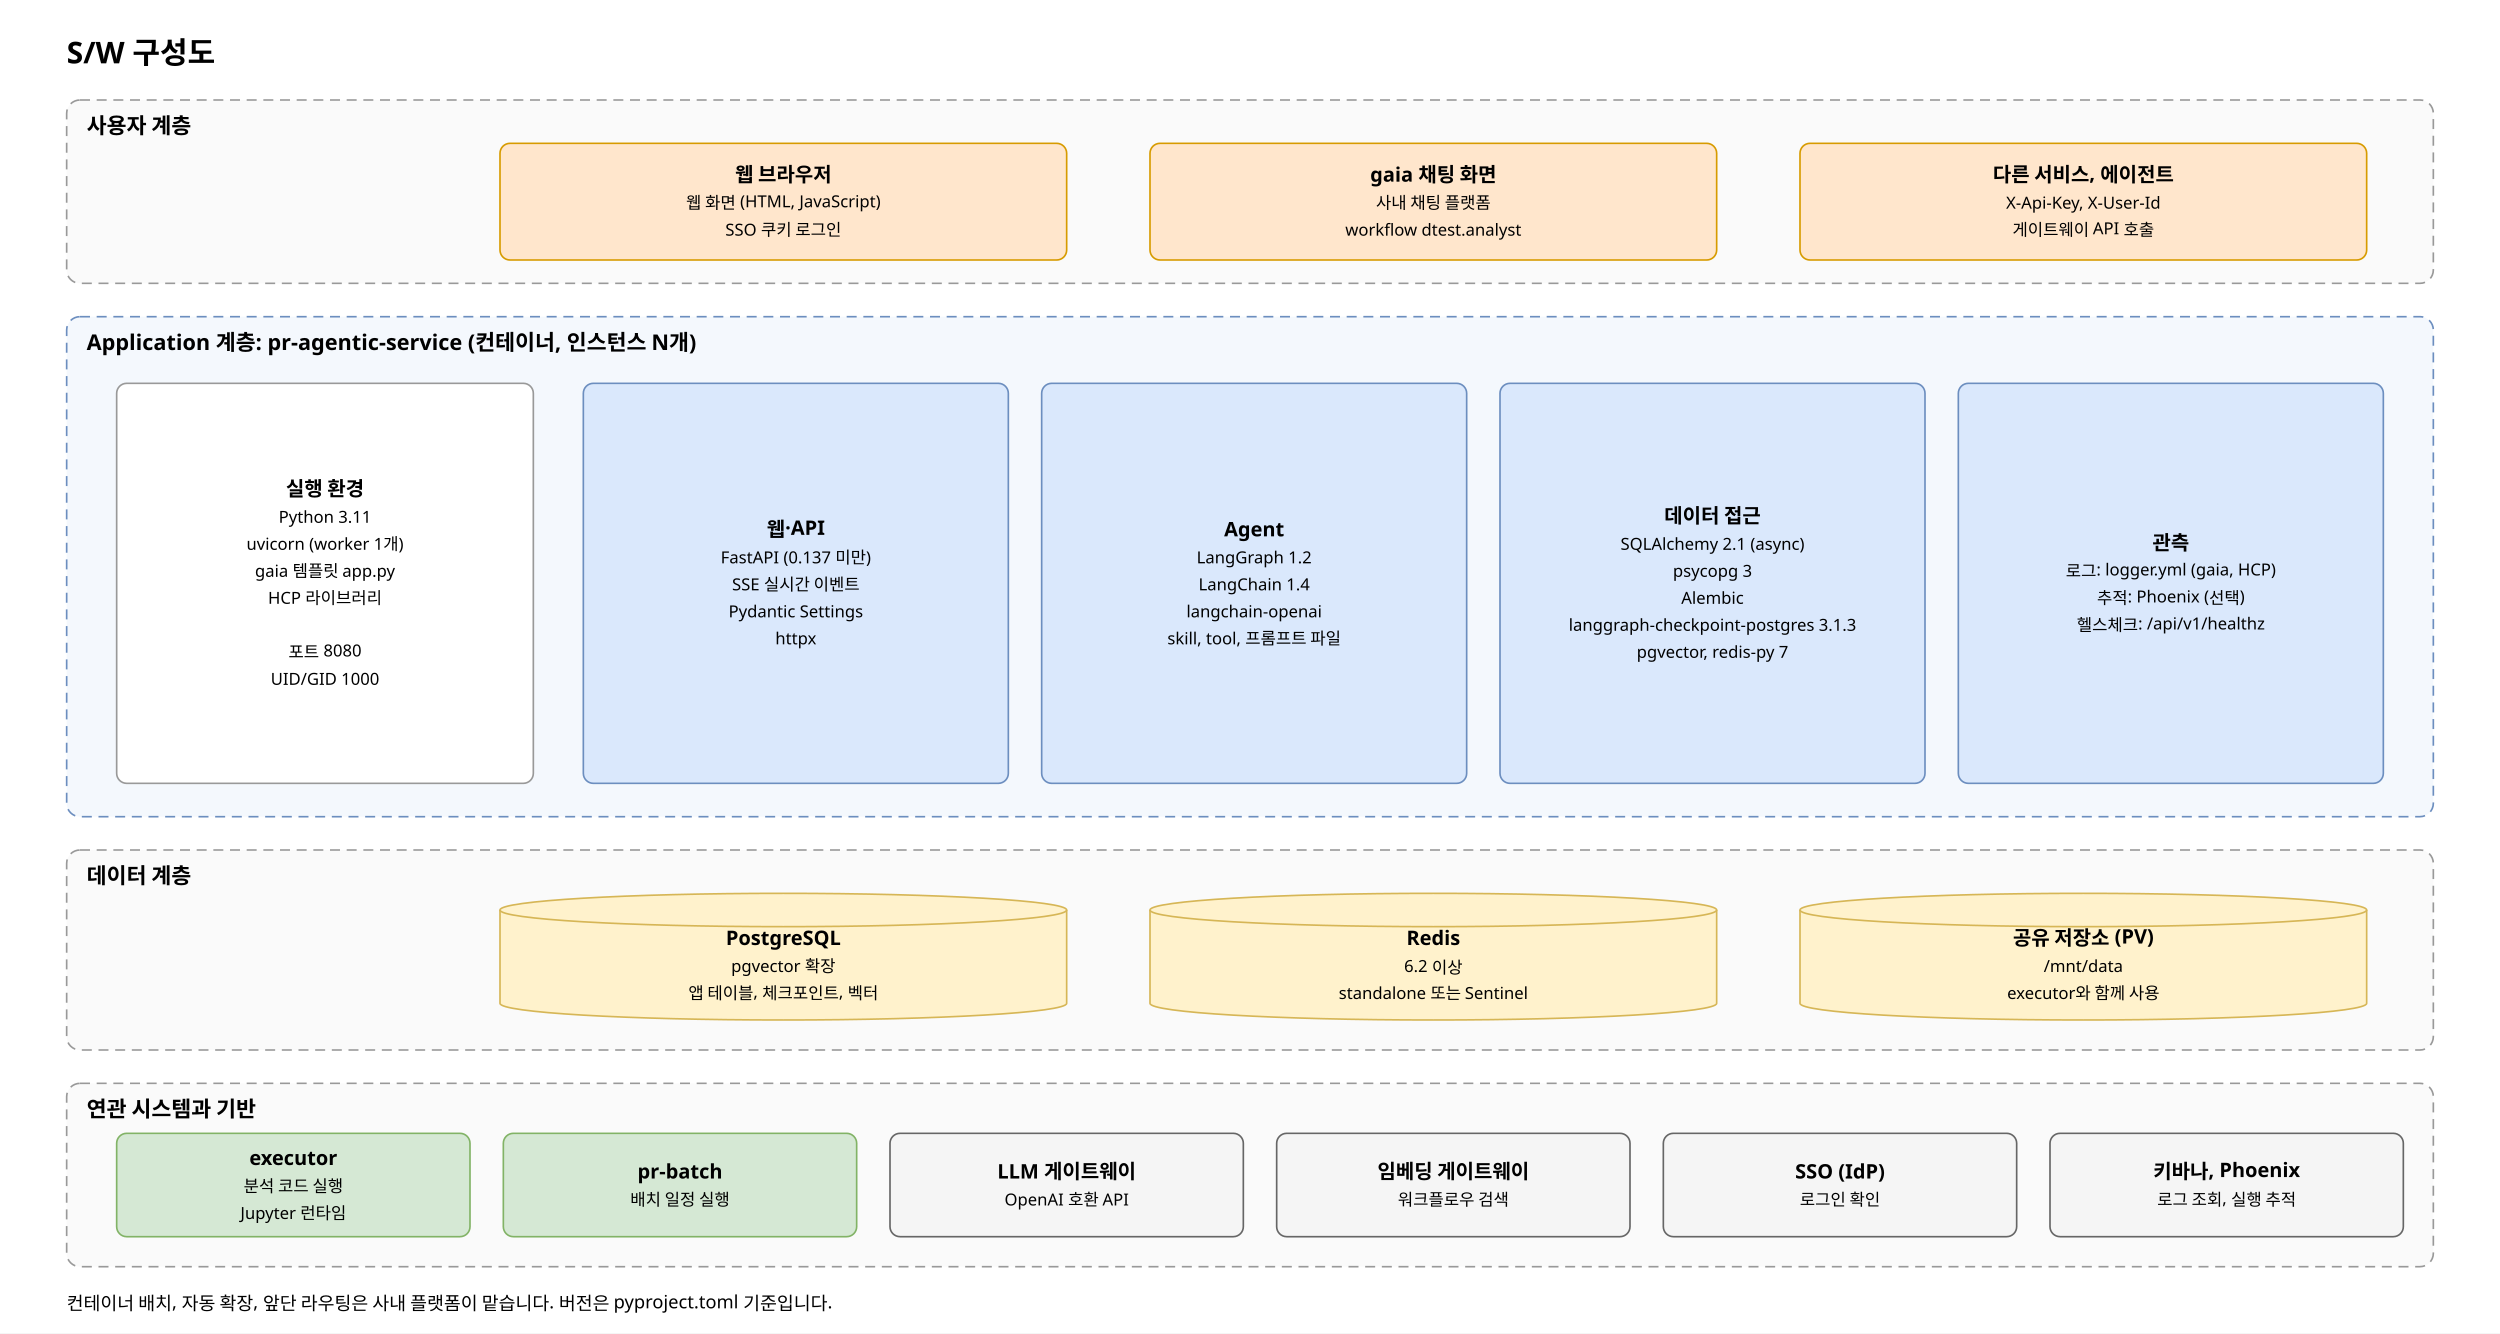
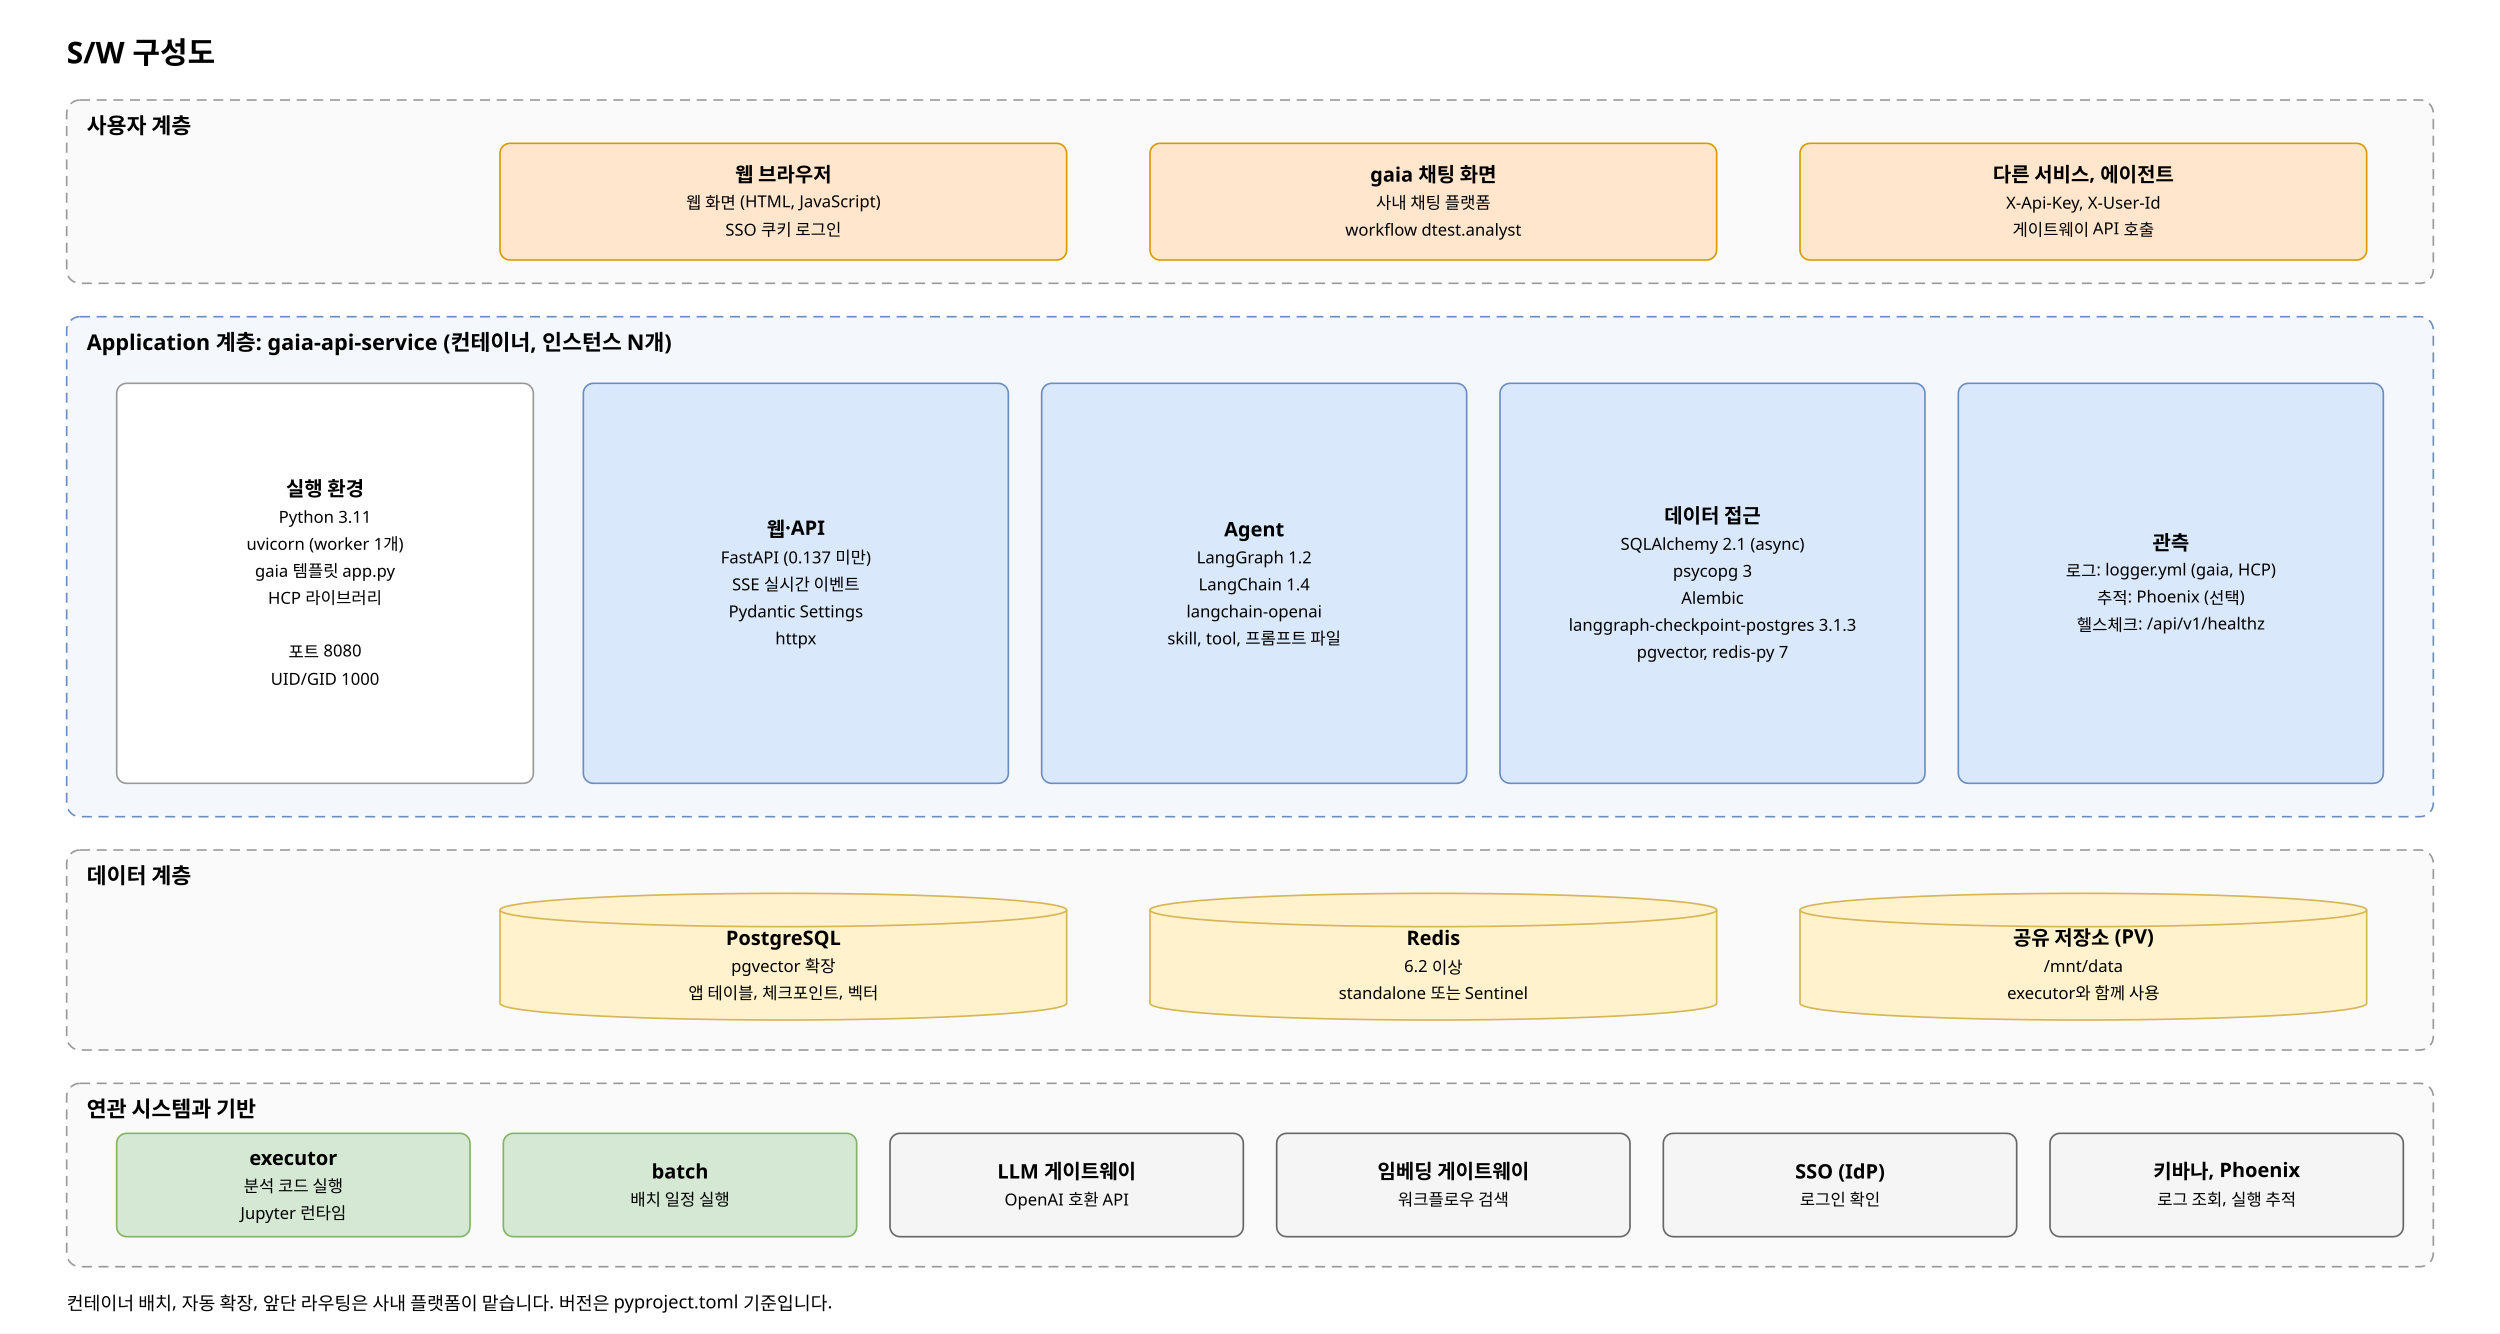
<svg xmlns="http://www.w3.org/2000/svg" width="1500" height="800" viewBox="0 0 1500 800" font-family="'Noto Sans KR','Apple SD Gothic Neo','Malgun Gothic','WenQuanYi Zen Hei',sans-serif">
  <defs>
    <marker id="arr" viewBox="0 0 10 10" refX="9" refY="5" markerWidth="8" markerHeight="8" orient="auto-start-reverse">
      <path d="M0,0 L10,5 L0,10 z" fill="#333" />
    </marker>
  </defs>
  <rect width="1500" height="800" fill="#ffffff" />
  <text x="40" y="38" font-size="18" font-weight="bold">S/W 구성도</text>
  <rect x="40" y="60" width="1420" height="110" rx="8" fill="#fafafa" stroke="#999999" stroke-dasharray="6 4" />
  <text x="52" y="80" font-size="13" text-anchor="start" font-weight="bold">사용자 계층</text>
  <rect x="300" y="86" width="340" height="70" rx="6" fill="#ffe6cc" stroke="#d79b00" />
  <text x="470.0" y="109.0" font-size="12" text-anchor="middle" font-weight="bold">웹 브라우저</text>
  <text x="470.0" y="125.2" font-size="10" text-anchor="middle">웹 화면 (HTML, JavaScript)</text>
  <text x="470.0" y="141.4" font-size="10" text-anchor="middle">SSO 쿠키 로그인</text>
  <rect x="690" y="86" width="340" height="70" rx="6" fill="#ffe6cc" stroke="#d79b00" />
  <text x="860.0" y="109.0" font-size="12" text-anchor="middle" font-weight="bold">gaia 채팅 화면</text>
  <text x="860.0" y="125.2" font-size="10" text-anchor="middle">사내 채팅 플랫폼</text>
  <text x="860.0" y="141.4" font-size="10" text-anchor="middle">workflow dtest.analyst</text>
  <rect x="1080" y="86" width="340" height="70" rx="6" fill="#ffe6cc" stroke="#d79b00" />
  <text x="1250.0" y="109.0" font-size="12" text-anchor="middle" font-weight="bold">다른 서비스, 에이전트</text>
  <text x="1250.0" y="125.2" font-size="10" text-anchor="middle">X-Api-Key, X-User-Id</text>
  <text x="1250.0" y="141.4" font-size="10" text-anchor="middle">게이트웨이 API 호출</text>
  <rect x="40" y="190" width="1420" height="300" rx="8" fill="#f4f8fd" stroke="#6c8ebf" stroke-dasharray="6 4" />
-   <text x="52" y="210" font-size="13" text-anchor="start" font-weight="bold">Application 계층: pr-agentic-service (컨테이너, 인스턴스 N개)</text>
+   <text x="52" y="210" font-size="13" text-anchor="start" font-weight="bold">Application 계층: gaia-api-service (컨테이너, 인스턴스 N개)</text>
  <rect x="70" y="230" width="250" height="240" rx="6" fill="#ffffff" stroke="#999999" />
  <text x="195.0" y="297.5" font-size="12" text-anchor="middle" font-weight="bold">실행 환경</text>
  <text x="195.0" y="313.7" font-size="10" text-anchor="middle">Python 3.11</text>
  <text x="195.0" y="329.9" font-size="10" text-anchor="middle">uvicorn (worker 1개)</text>
  <text x="195.0" y="346.1" font-size="10" text-anchor="middle">gaia 템플릿 app.py</text>
  <text x="195.0" y="362.3" font-size="10" text-anchor="middle">HCP 라이브러리</text>
  <text x="195.0" y="378.5" font-size="10" text-anchor="middle" />
  <text x="195.0" y="394.7" font-size="10" text-anchor="middle">포트 8080</text>
  <text x="195.0" y="410.9" font-size="10" text-anchor="middle">UID/GID 1000</text>
  <rect x="350" y="230" width="255" height="240" rx="6" fill="#dae8fc" stroke="#6c8ebf" />
  <text x="477.5" y="321.8" font-size="12" text-anchor="middle" font-weight="bold">웹·API</text>
  <text x="477.5" y="338.0" font-size="10" text-anchor="middle">FastAPI (0.137 미만)</text>
  <text x="477.5" y="354.2" font-size="10" text-anchor="middle">SSE 실시간 이벤트</text>
  <text x="477.5" y="370.4" font-size="10" text-anchor="middle">Pydantic Settings</text>
  <text x="477.5" y="386.6" font-size="10" text-anchor="middle">httpx</text>
  <rect x="625" y="230" width="255" height="240" rx="6" fill="#dae8fc" stroke="#6c8ebf" />
  <text x="752.5" y="321.8" font-size="12" text-anchor="middle" font-weight="bold">Agent</text>
  <text x="752.5" y="338.0" font-size="10" text-anchor="middle">LangGraph 1.2</text>
  <text x="752.5" y="354.2" font-size="10" text-anchor="middle">LangChain 1.4</text>
  <text x="752.5" y="370.4" font-size="10" text-anchor="middle">langchain-openai</text>
  <text x="752.5" y="386.6" font-size="10" text-anchor="middle">skill, tool, 프롬프트 파일</text>
  <rect x="900" y="230" width="255" height="240" rx="6" fill="#dae8fc" stroke="#6c8ebf" />
  <text x="1027.5" y="313.7" font-size="12" text-anchor="middle" font-weight="bold">데이터 접근</text>
  <text x="1027.5" y="329.9" font-size="10" text-anchor="middle">SQLAlchemy 2.1 (async)</text>
  <text x="1027.5" y="346.1" font-size="10" text-anchor="middle">psycopg 3</text>
  <text x="1027.5" y="362.3" font-size="10" text-anchor="middle">Alembic</text>
  <text x="1027.5" y="378.5" font-size="10" text-anchor="middle">langgraph-checkpoint-postgres 3.1.3</text>
  <text x="1027.5" y="394.7" font-size="10" text-anchor="middle">pgvector, redis-py 7</text>
  <rect x="1175" y="230" width="255" height="240" rx="6" fill="#dae8fc" stroke="#6c8ebf" />
  <text x="1302.5" y="329.9" font-size="12" text-anchor="middle" font-weight="bold">관측</text>
  <text x="1302.5" y="346.1" font-size="10" text-anchor="middle">로그: logger.yml (gaia, HCP)</text>
  <text x="1302.5" y="362.3" font-size="10" text-anchor="middle">추적: Phoenix (선택)</text>
  <text x="1302.5" y="378.5" font-size="10" text-anchor="middle">헬스체크: /api/v1/healthz</text>
  <rect x="40" y="510" width="1420" height="120" rx="8" fill="#fafafa" stroke="#999999" stroke-dasharray="6 4" />
  <text x="52" y="530" font-size="13" text-anchor="start" font-weight="bold">데이터 계층</text>
  <path d="M300,546 a170.0,10 0 0 1 340,0 v56 a170.0,10 0 0 1 -340,0 z" fill="#fff2cc" stroke="#d6b656" />
  <path d="M300,546 a170.0,10 0 0 0 340,0" fill="none" stroke="#d6b656" />
  <text x="470.0" y="567.0" font-size="12" text-anchor="middle" font-weight="bold">PostgreSQL</text>
  <text x="470.0" y="583.2" font-size="10" text-anchor="middle">pgvector 확장</text>
  <text x="470.0" y="599.4" font-size="10" text-anchor="middle">앱 테이블, 체크포인트, 벡터</text>
  <path d="M690,546 a170.0,10 0 0 1 340,0 v56 a170.0,10 0 0 1 -340,0 z" fill="#fff2cc" stroke="#d6b656" />
  <path d="M690,546 a170.0,10 0 0 0 340,0" fill="none" stroke="#d6b656" />
  <text x="860.0" y="567.0" font-size="12" text-anchor="middle" font-weight="bold">Redis</text>
  <text x="860.0" y="583.2" font-size="10" text-anchor="middle">6.2 이상</text>
  <text x="860.0" y="599.4" font-size="10" text-anchor="middle">standalone 또는 Sentinel</text>
  <path d="M1080,546 a170.0,10 0 0 1 340,0 v56 a170.0,10 0 0 1 -340,0 z" fill="#fff2cc" stroke="#d6b656" />
  <path d="M1080,546 a170.0,10 0 0 0 340,0" fill="none" stroke="#d6b656" />
  <text x="1250.0" y="567.0" font-size="12" text-anchor="middle" font-weight="bold">공유 저장소 (PV)</text>
  <text x="1250.0" y="583.2" font-size="10" text-anchor="middle">/mnt/data</text>
  <text x="1250.0" y="599.4" font-size="10" text-anchor="middle">executor와 함께 사용</text>
  <rect x="40" y="650" width="1420" height="110" rx="8" fill="#fafafa" stroke="#999999" stroke-dasharray="6 4" />
  <text x="52" y="670" font-size="13" text-anchor="start" font-weight="bold">연관 시스템과 기반</text>
  <rect x="70" y="680" width="212" height="62" rx="6" fill="#d5e8d4" stroke="#82b366" />
  <text x="176.0" y="699.0" font-size="12" text-anchor="middle" font-weight="bold">executor</text>
  <text x="176.0" y="715.2" font-size="10" text-anchor="middle">분석 코드 실행</text>
  <text x="176.0" y="731.4" font-size="10" text-anchor="middle">Jupyter 런타임</text>
  <rect x="302" y="680" width="212" height="62" rx="6" fill="#d5e8d4" stroke="#82b366" />
-   <text x="408.0" y="707.1" font-size="12" text-anchor="middle" font-weight="bold">pr-batch</text>
+   <text x="408.0" y="707.1" font-size="12" text-anchor="middle" font-weight="bold">batch</text>
  <text x="408.0" y="723.3" font-size="10" text-anchor="middle">배치 일정 실행</text>
  <rect x="534" y="680" width="212" height="62" rx="6" fill="#f5f5f5" stroke="#666666" />
  <text x="640.0" y="707.1" font-size="12" text-anchor="middle" font-weight="bold">LLM 게이트웨이</text>
  <text x="640.0" y="723.3" font-size="10" text-anchor="middle">OpenAI 호환 API</text>
  <rect x="766" y="680" width="212" height="62" rx="6" fill="#f5f5f5" stroke="#666666" />
  <text x="872.0" y="707.1" font-size="12" text-anchor="middle" font-weight="bold">임베딩 게이트웨이</text>
  <text x="872.0" y="723.3" font-size="10" text-anchor="middle">워크플로우 검색</text>
  <rect x="998" y="680" width="212" height="62" rx="6" fill="#f5f5f5" stroke="#666666" />
  <text x="1104.0" y="707.1" font-size="12" text-anchor="middle" font-weight="bold">SSO (IdP)</text>
  <text x="1104.0" y="723.3" font-size="10" text-anchor="middle">로그인 확인</text>
  <rect x="1230" y="680" width="212" height="62" rx="6" fill="#f5f5f5" stroke="#666666" />
  <text x="1336.0" y="707.1" font-size="12" text-anchor="middle" font-weight="bold">키바나, Phoenix</text>
  <text x="1336.0" y="723.3" font-size="10" text-anchor="middle">로그 조회, 실행 추적</text>
  <text x="40" y="785.9" font-size="11" text-anchor="start">컨테이너 배치, 자동 확장, 앞단 라우팅은 사내 플랫폼이 맡습니다. 버전은 pyproject.toml 기준입니다.</text>
</svg>
